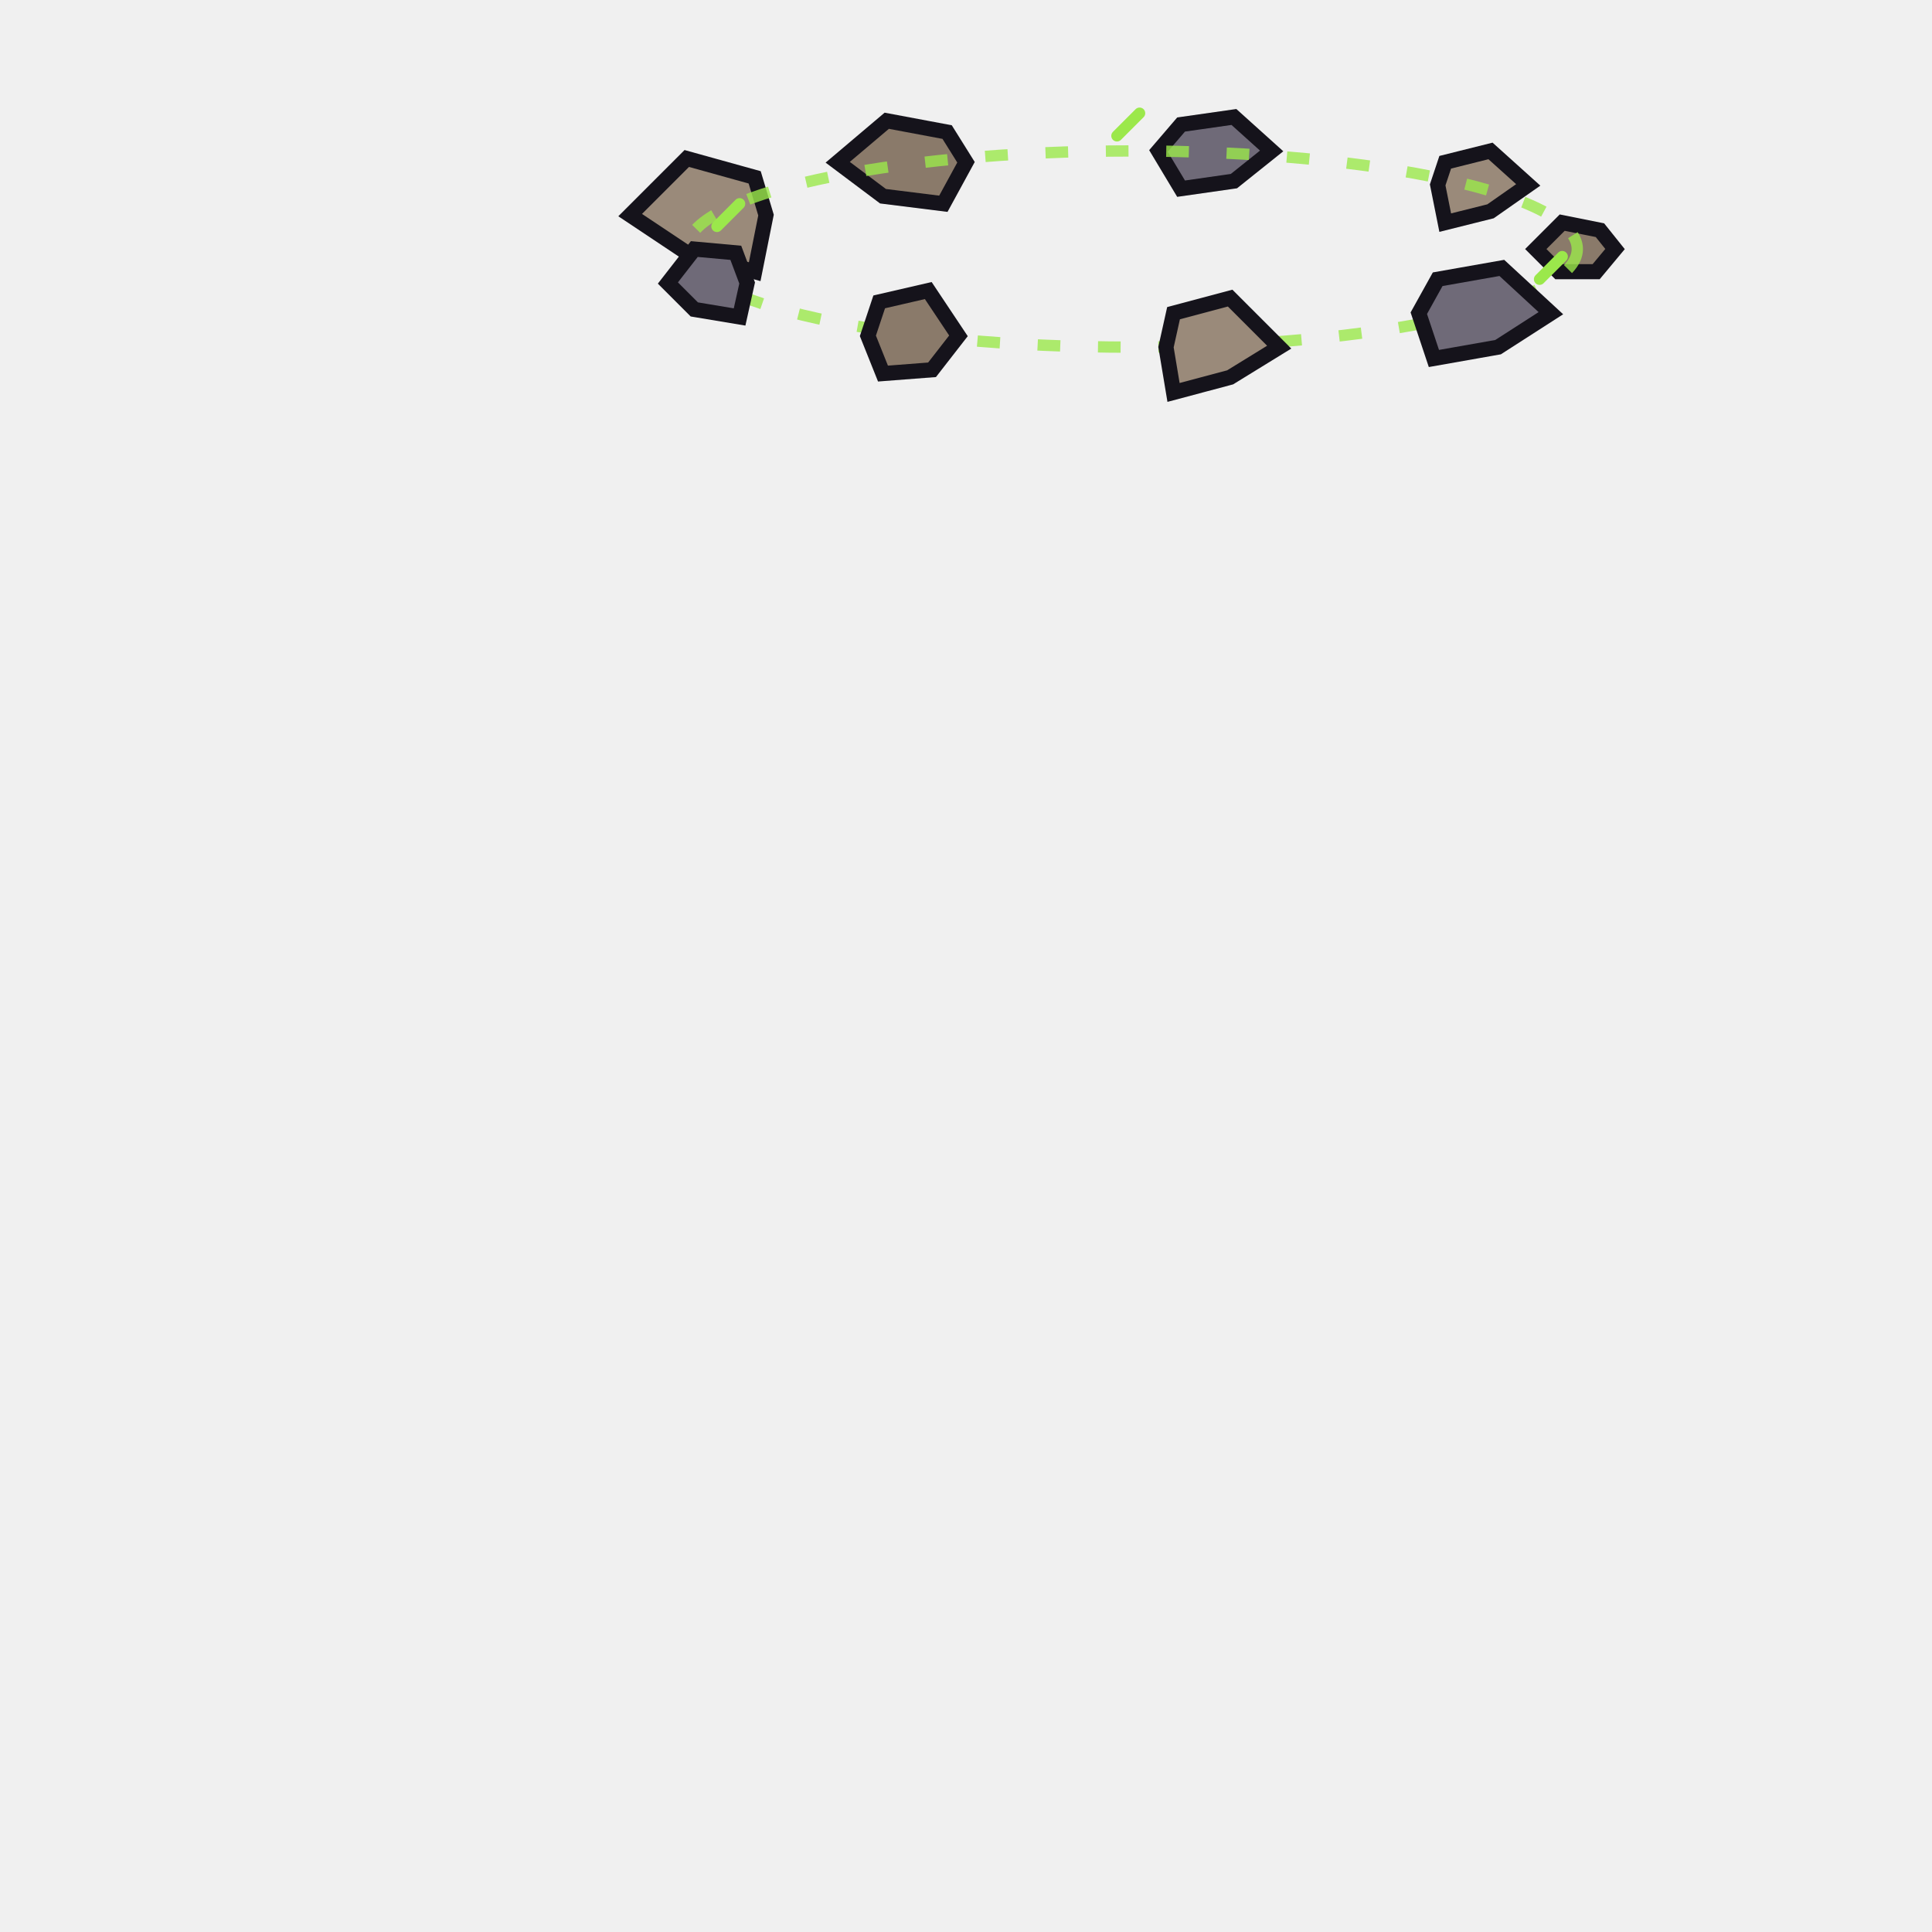
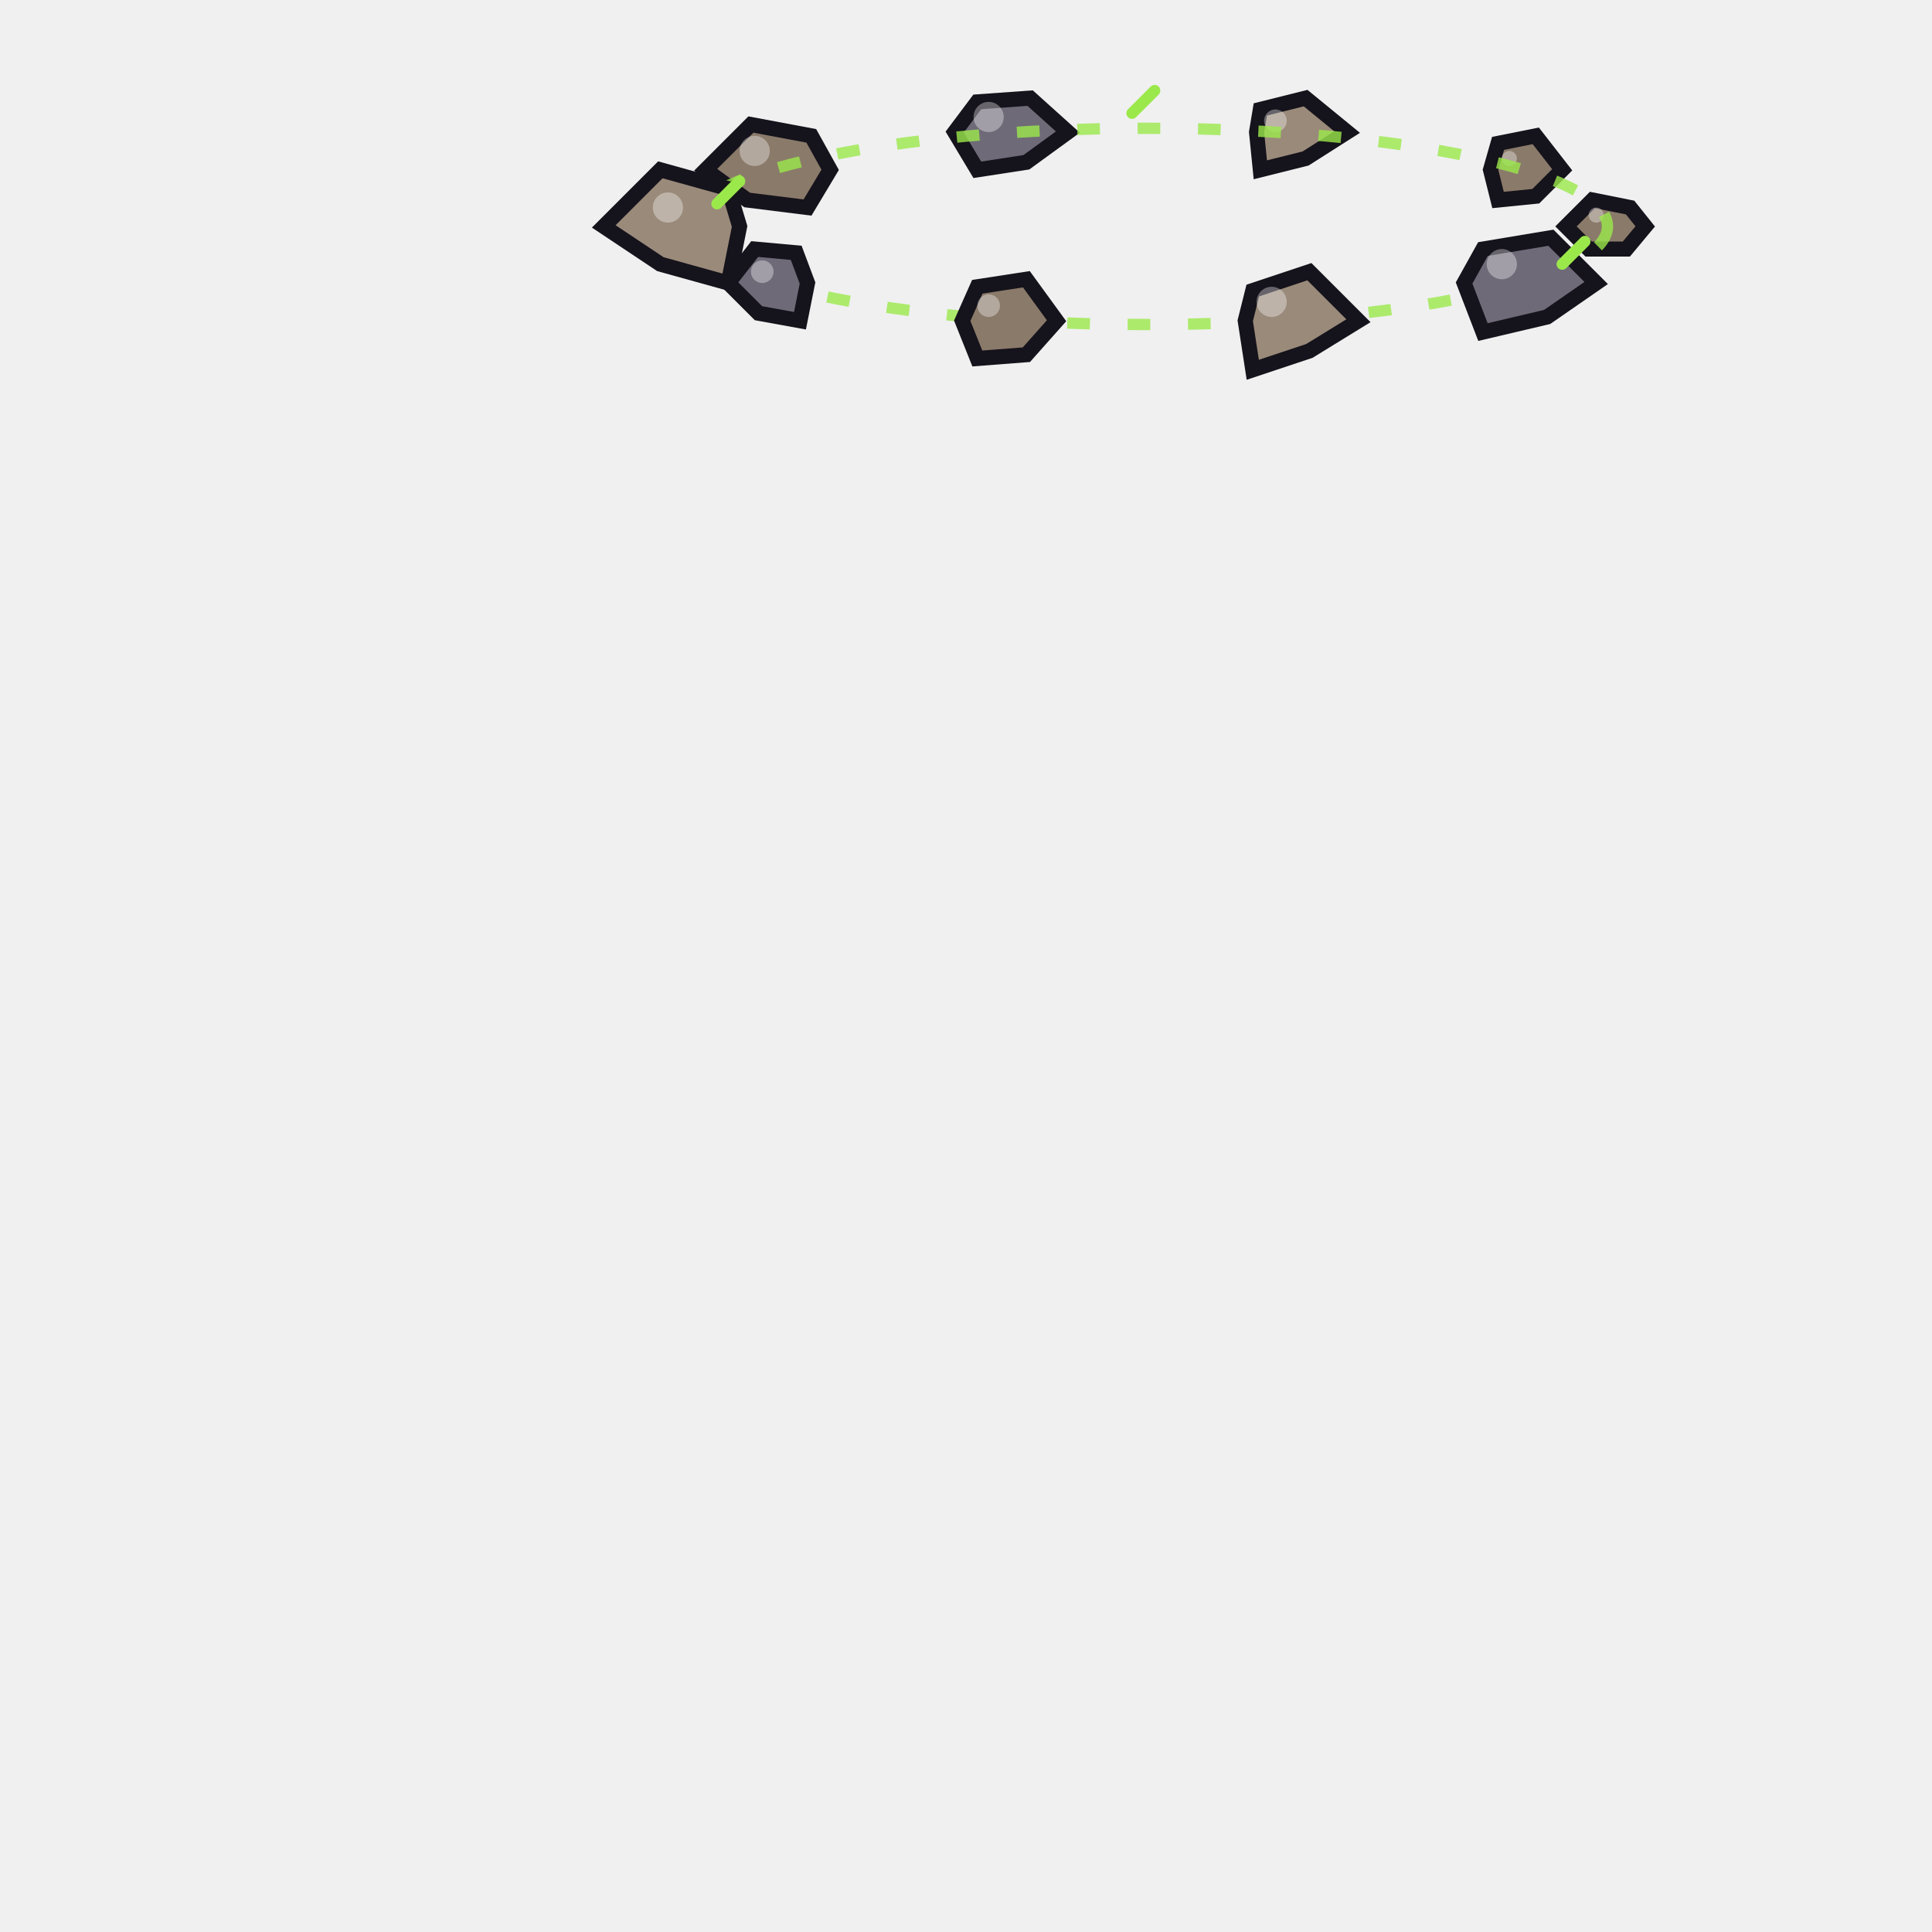
<svg xmlns="http://www.w3.org/2000/svg" width="512" height="512" viewBox="0 0 512 512" role="img" aria-label="accessory-05">
-   <polygon points="428,66 423,72 413,72 407,66 414,59 424,61" fill="#8a7a6a" stroke="#15131b" stroke-width="4" />
-   <polygon points="203,57 200,72 182,67 167,57 182,42 200,47" fill="#9a8a7a" stroke="#15131b" stroke-width="4" />
-   <polygon points="256,43 250,54 234,52 222,43 235,32 251,35" fill="#8a7a6a" stroke="#15131b" stroke-width="4" />
-   <polygon points="337,40 327,48 313,50 307,40 313,33 327,31" fill="#6f6a78" stroke="#15131b" stroke-width="4" />
-   <polygon points="405,49 395,56 383,59 381,49 383,43 395,40" fill="#9a8a7a" stroke="#15131b" stroke-width="4" />
-   <ellipse cx="300" cy="66" rx="118" ry="26" fill="none" stroke="#9BE84B" stroke-width="3" stroke-dasharray="6 10" opacity=".8" />
-   <polygon points="411,83 397,92 380,95 376,83 381,74 398,71" fill="#6f6a78" stroke="#15131b" stroke-width="4" />
-   <polygon points="339,92 326,100 311,104 309,92 311,83 326,79" fill="#9a8a7a" stroke="#15131b" stroke-width="4" />
-   <polygon points="254,89 247,98 234,99 230,89 233,80 246,77" fill="#8a7a6a" stroke="#15131b" stroke-width="4" />
-   <polygon points="198,75 196,84 184,82 177,75 184,66 195,67" fill="#6f6a78" stroke="#15131b" stroke-width="4" />
-   <path d="M190 60 l6 -6" stroke="#9BE84B" stroke-width="3" stroke-linecap="round" />
-   <path d="M408 74 l6 -6" stroke="#9BE84B" stroke-width="3" stroke-linecap="round" />
-   <path d="M296 36 l6 -6" stroke="#9BE84B" stroke-width="3" stroke-linecap="round" />
+   <defs>
+     <clipPath id="hc">
+       <path d="M112 222 C160 190 220 152 250 128 C280 100 340 94 366 130 C386 160 376 210 346 236 C320 258 290 268 262 268 C210 268 160 262 128 256 C110 252 98 246 96 238 C95 228 100 222 112 222Z" />
+     </clipPath>
+     <clipPath id="bc">
+       <path d="M60 516 C58 452 108 404 176 384 C214 372 228 330 236 286 L332 160 C402 186 442 276 452 356 C470 398 502 440 508 516Z" />
+     </clipPath>
+   </defs>
+   <polygon points="436,60 431,66 421,66 415,60 422,53 432,55" fill="#8a7a6a" stroke="#15131b" stroke-width="4" />
+   <circle cx="423" cy="57" r="2" fill="#fff" opacity=".35" />
+   <polygon points="220,45 214,55 198,53 187,45 199,33 215,36" fill="#8a7a6a" stroke="#15131b" stroke-width="4" />
+   <circle cx="200" cy="40" r="4" fill="#fff" opacity=".35" />
+   <polygon points="283,35 272,43 259,45 253,35 259,27 273,26" fill="#6f6a78" stroke="#15131b" stroke-width="4" />
+   <circle cx="262" cy="31" r="4" fill="#fff" opacity=".35" />
+   <polygon points="357,35 346,42 334,45 333,35 334,29 346,26" fill="#9a8a7a" stroke="#15131b" stroke-width="4" />
+   <circle cx="338" cy="32" r="3" fill="#fff" opacity=".35" />
+   <polygon points="414,45 407,52 397,53 395,45 397,38 407,36" fill="#8a7a6a" stroke="#15131b" stroke-width="4" />
+   <circle cx="400" cy="42" r="2" fill="#fff" opacity=".35" />
+   <ellipse cx="304" cy="60" rx="122" ry="26" fill="none" stroke="#9BE84B" stroke-width="3" stroke-dasharray="6 10" opacity=".8" />
+   <polygon points="423,75 410,84 393,88 388,75 393,66 411,63" fill="#6f6a78" stroke="#15131b" stroke-width="4" />
+   <circle cx="398" cy="70" r="4" fill="#fff" opacity=".35" />
+   <polygon points="360,85 347,93 332,98 330,85 332,77 347,72" fill="#9a8a7a" stroke="#15131b" stroke-width="4" />
+   <circle cx="337" cy="80" r="4" fill="#fff" opacity=".35" />
+   <polygon points="280,85 272,94 259,95 255,85 259,76 272,74" fill="#8a7a6a" stroke="#15131b" stroke-width="4" />
+   <circle cx="262" cy="81" r="3" fill="#fff" opacity=".35" />
+   <polygon points="214,75 212,85 201,83 193,75 200,66 211,67" fill="#6f6a78" stroke="#15131b" stroke-width="4" />
+   <circle cx="202" cy="72" r="3" fill="#fff" opacity=".35" />
+   <polygon points="196,60 193,75 175,70 160,60 175,45 193,50" fill="#9a8a7a" stroke="#15131b" stroke-width="4" />
+   <circle cx="177" cy="55" r="4" fill="#fff" opacity=".35" />
+   <path d="M190 54 l6 -6" fill="none" stroke="#9BE84B" stroke-width="3" stroke-linecap="round" stroke-linejoin="round" opacity="1" />
+   <path d="M414 70 l6 -6" fill="none" stroke="#9BE84B" stroke-width="3" stroke-linecap="round" stroke-linejoin="round" opacity="1" />
+   <path d="M300 30 l6 -6" fill="none" stroke="#9BE84B" stroke-width="3" stroke-linecap="round" stroke-linejoin="round" opacity="1" />
</svg>
